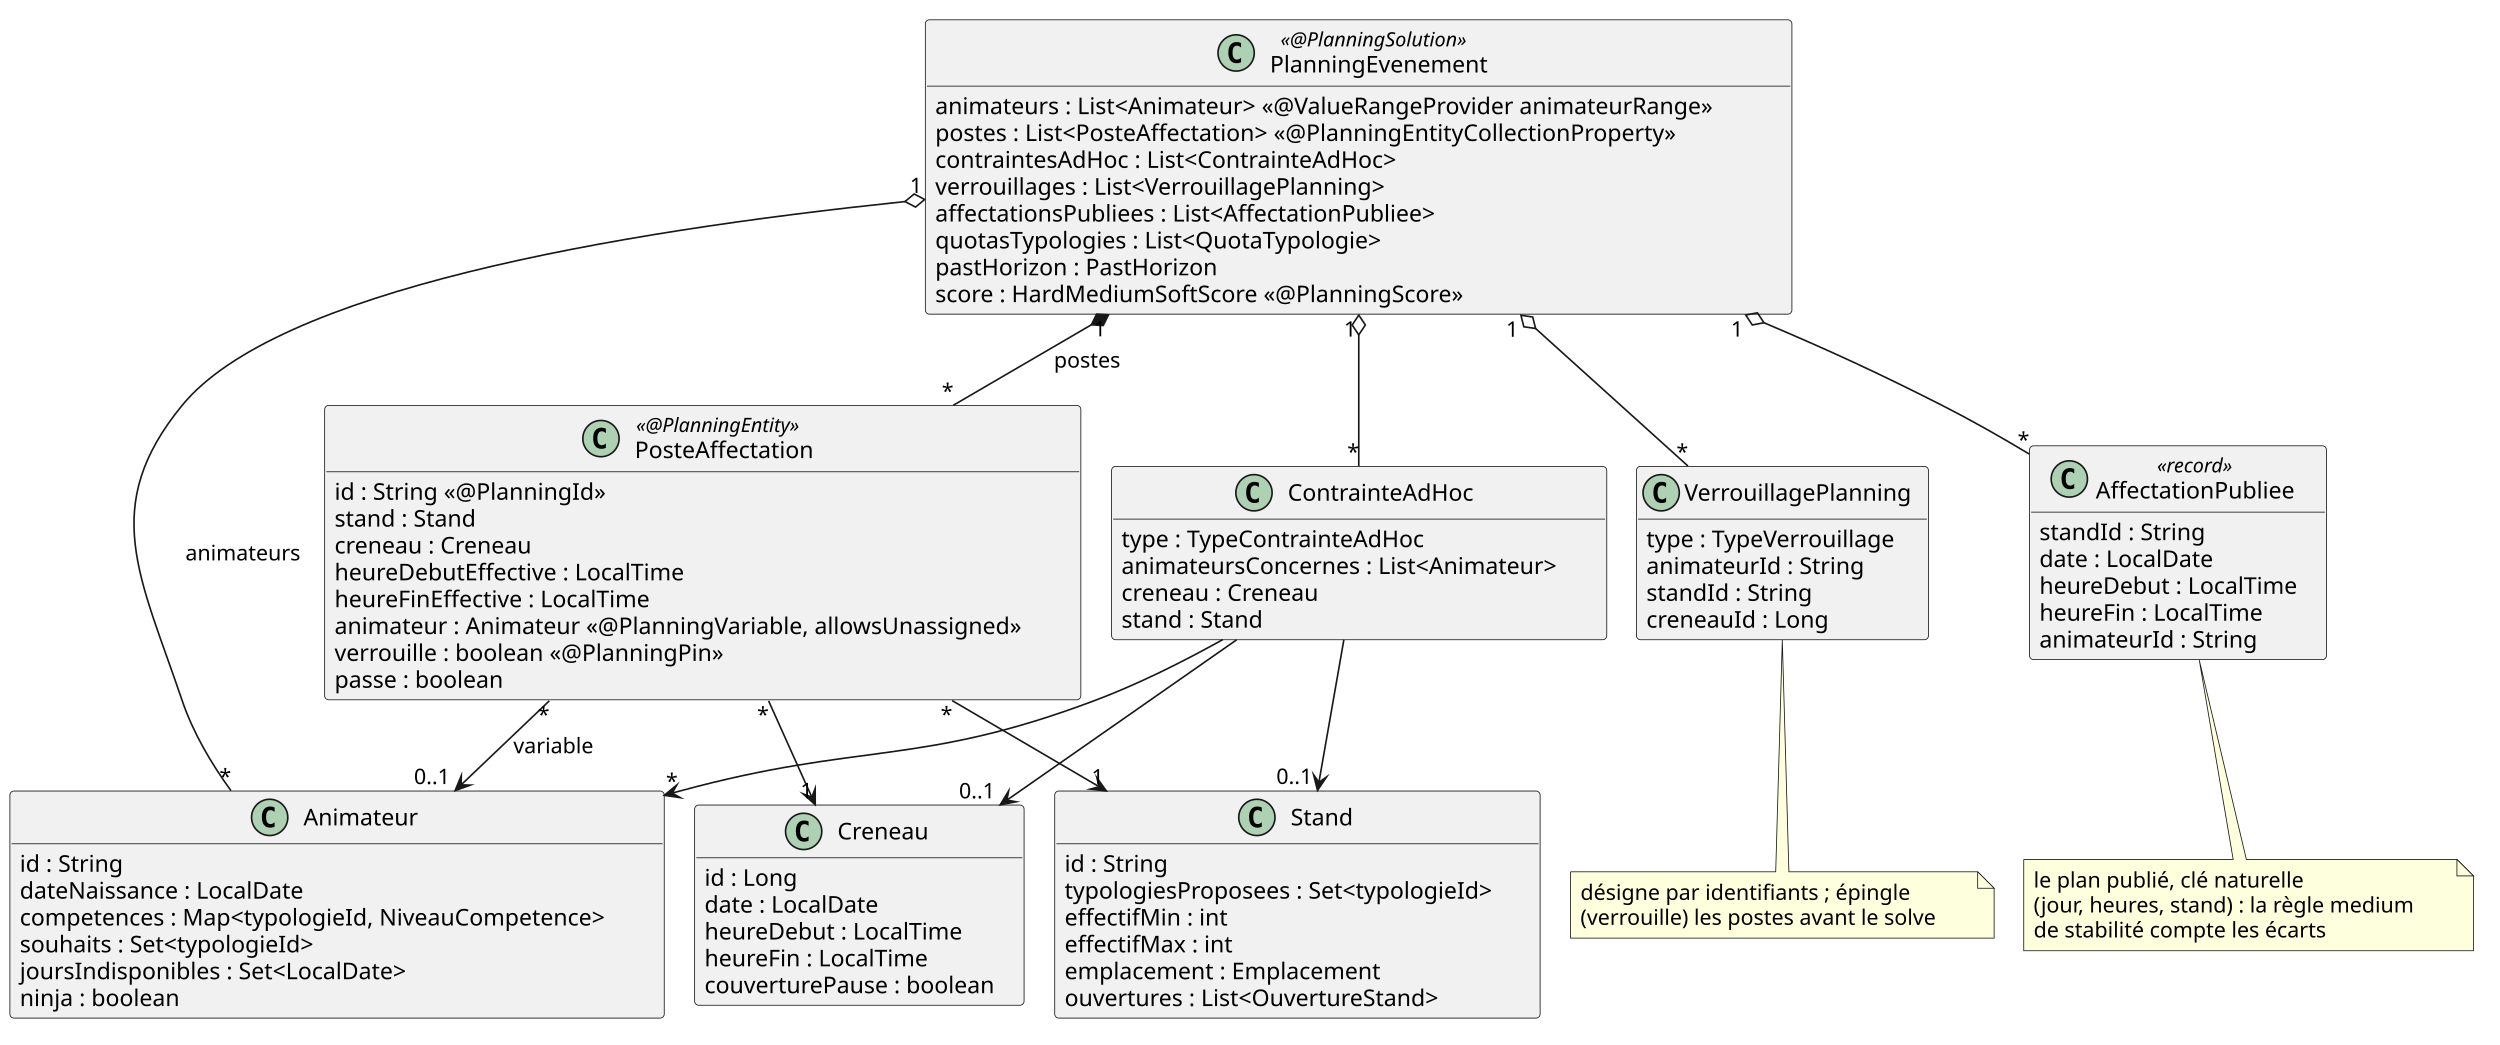
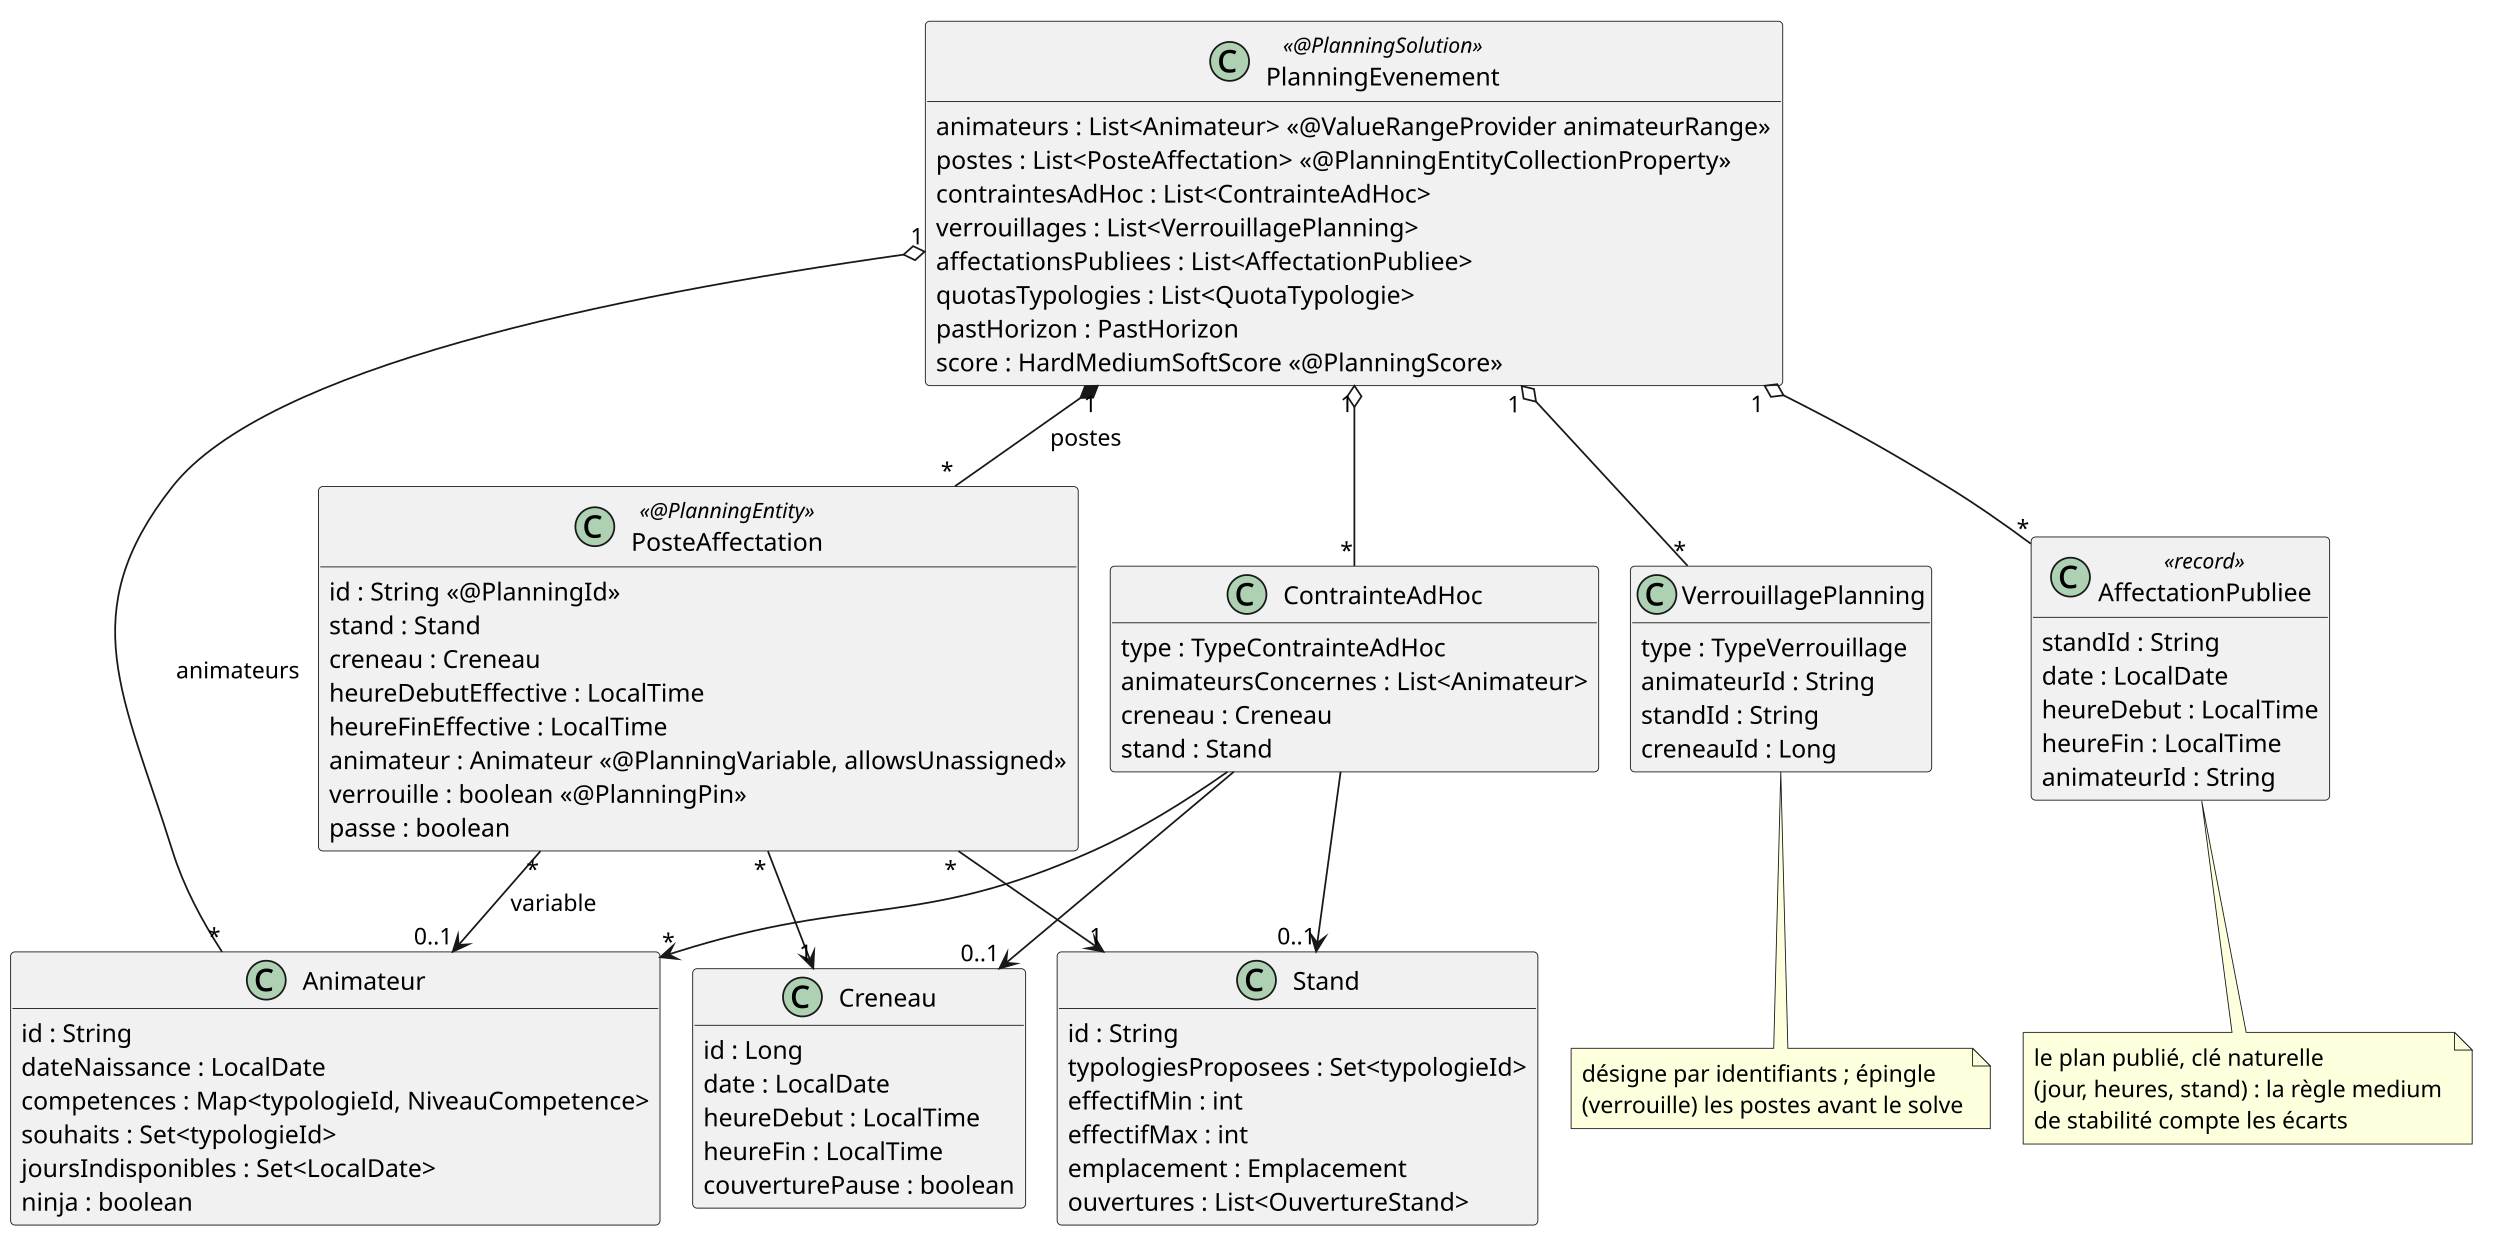
- <svg xmlns="http://www.w3.org/2000/svg" version="1.1" data-diagram-type="CLASS" style="width:1517px;height:634px;background:#FFFFFF;" width="1517px" height="634px" viewBox="0 0 1517 634" zoomAndPan="magnify" preserveAspectRatio="none" contentStyleType="text/css">
+ <svg xmlns="http://www.w3.org/2000/svg" version="1.1" data-diagram-type="CLASS" style="width:1413px;height:708px;background:#FFFFFF;" width="1413px" height="708px" viewBox="0 0 1413 708" zoomAndPan="magnify" preserveAspectRatio="none" contentStyleType="text/css">
  <defs />
  <g font-family="sans-serif" lengthAdjust="spacing">
    <g class="entity" data-qualified-name="PlanningEvenement" id="ent0001" data-source-line="12">
-       <rect x="561.5" y="12" width="525.83" height="178.641" fill="#F1F1F1" style="stroke:#181818;stroke-width:0.5;" rx="2.5" ry="2.5" />
-       <ellipse cx="750.09" cy="32.133" rx="11" ry="11" fill="#ADD1B2" style="stroke:#181818;stroke-width:1;" />
-       <path d="M753.059,37.773 Q752.48,38.07 751.84,38.211 Q751.199,38.367 750.496,38.367 Q747.996,38.367 746.668,36.727 Q745.355,35.07 745.355,31.945 Q745.355,28.82 746.668,27.164 Q747.996,25.508 750.496,25.508 Q751.199,25.508 751.84,25.664 Q752.496,25.82 753.059,26.117 L753.059,28.836 Q752.434,28.258 751.84,27.992 Q751.246,27.711 750.621,27.711 Q749.277,27.711 748.59,28.789 Q747.902,29.852 747.902,31.945 Q747.902,34.039 748.59,35.117 Q749.277,36.18 750.621,36.18 Q751.246,36.18 751.84,35.914 Q752.434,35.633 753.059,35.055 L753.059,37.773 Z " fill="#000" />
-       <text x="777.035" y="28.139" fill="#000" font-size="12" textLength="127.26" font-style="italic">«@PlanningSolution»</text>
-       <text x="770.59" y="43.964" fill="#000" font-size="14" textLength="140.15">PlanningEvenement</text>
-       <line x1="562.5" y1="52.266" x2="1086.33" y2="52.266" style="stroke:#181818;stroke-width:0.5;" />
-       <text x="567.5" y="69.261" fill="#000" font-size="14" textLength="513.83">animateurs : List&lt;Animateur&gt; «@ValueRangeProvider animateurRange»</text>
-       <text x="567.5" y="85.558" fill="#000" font-size="14" textLength="488.53">postes : List&lt;PosteAffectation&gt; «@PlanningEntityCollectionProperty»</text>
-       <text x="567.5" y="101.854" fill="#000" font-size="14" textLength="305.081">contraintesAdHoc : List&lt;ContrainteAdHoc&gt;</text>
-       <text x="567.5" y="118.151" fill="#000" font-size="14" textLength="297.637">verrouillages : List&lt;VerrouillagePlanning&gt;</text>
-       <text x="567.5" y="134.448" fill="#000" font-size="14" textLength="330.818">affectationsPubliees : List&lt;AffectationPubliee&gt;</text>
-       <text x="567.5" y="150.745" fill="#000" font-size="14" textLength="295.326">quotasTypologies : List&lt;QuotaTypologie&gt;</text>
-       <text x="567.5" y="167.042" fill="#000" font-size="14" textLength="180.722">pastHorizon : PastHorizon</text>
-       <text x="567.5" y="183.339" fill="#000" font-size="14" textLength="344.066">score : HardMediumSoftScore «@PlanningScore»</text>
+       <rect x="523" y="12" width="484.596" height="205.955" fill="#F1F1F1" style="stroke:#181818;stroke-width:0.5;" rx="2.5" ry="2.5" />
+       <ellipse cx="694.975" cy="34.706" rx="11" ry="11" fill="#ADD1B2" style="stroke:#181818;stroke-width:1;" />
+       <path d="M695.085,29.987 Q694.163,29.987 693.429,30.3 Q692.71,30.612 692.21,31.206 Q691.71,31.784 691.429,32.659 Q691.163,33.534 691.163,34.628 Q691.163,36.065 691.6,37.112 Q692.054,38.159 692.897,38.706 Q693.757,39.253 695.069,39.253 Q695.85,39.253 696.538,39.128 Q697.241,38.987 698.241,38.675 L698.241,40.55 Q697.382,40.878 696.616,41.003 Q695.866,41.128 694.85,41.128 Q692.929,41.128 691.616,40.331 Q690.319,39.519 689.663,38.05 Q689.007,36.565 689.007,34.597 Q689.007,33.175 689.397,32.003 Q689.804,30.815 690.585,29.94 Q691.366,29.065 692.507,28.597 Q693.647,28.112 695.116,28.112 Q696.069,28.112 696.96,28.315 Q697.866,28.503 698.804,28.972 L697.975,30.753 Q697.194,30.378 696.538,30.19 Q695.882,29.987 695.085,29.987 Z " fill="#000" />
+       <text x="725.112" y="29.828" fill="#000" font-size="12" textLength="112.873" font-style="italic">«@PlanningSolution»</text>
+       <text x="715.475" y="48.31" fill="#000" font-size="14" textLength="132.145">PlanningEvenement</text>
+       <line x1="524" y1="57.412" x2="1006.596" y2="57.412" style="stroke:#181818;stroke-width:0.5;" />
+       <text x="529" y="76.378" fill="#000" font-size="14" textLength="472.596">animateurs : List&lt;Animateur&gt; «@ValueRangeProvider animateurRange»</text>
+       <text x="529" y="95.446" fill="#000" font-size="14" textLength="449.72">postes : List&lt;PosteAffectation&gt; «@PlanningEntityCollectionProperty»</text>
+       <text x="529" y="114.514" fill="#000" font-size="14" textLength="280.321">contraintesAdHoc : List&lt;ContrainteAdHoc&gt;</text>
+       <text x="529" y="133.582" fill="#000" font-size="14" textLength="273.643">verrouillages : List&lt;VerrouillagePlanning&gt;</text>
+       <text x="529" y="152.65" fill="#000" font-size="14" textLength="303.351">affectationsPubliees : List&lt;AffectationPubliee&gt;</text>
+       <text x="529" y="171.718" fill="#000" font-size="14" textLength="271.179">quotasTypologies : List&lt;QuotaTypologie&gt;</text>
+       <text x="529" y="190.785" fill="#000" font-size="14" textLength="171.219">pastHorizon : PastHorizon</text>
+       <text x="529" y="209.853" fill="#000" font-size="14" textLength="321.509">score : HardMediumSoftScore «@PlanningScore»</text>
    </g>
    <g class="entity" data-qualified-name="PosteAffectation" id="ent0002" data-source-line="23">
-       <rect x="197" y="246" width="458.858" height="178.641" fill="#F1F1F1" style="stroke:#181818;stroke-width:0.5;" rx="2.5" ry="2.5" />
-       <ellipse cx="364.662" cy="266.133" rx="11" ry="11" fill="#ADD1B2" style="stroke:#181818;stroke-width:1;" />
-       <path d="M367.63,271.773 Q367.052,272.07 366.412,272.211 Q365.771,272.367 365.068,272.367 Q362.568,272.367 361.24,270.727 Q359.927,269.07 359.927,265.945 Q359.927,262.82 361.24,261.164 Q362.568,259.508 365.068,259.508 Q365.771,259.508 366.412,259.664 Q367.068,259.82 367.63,260.117 L367.63,262.836 Q367.005,262.258 366.412,261.992 Q365.818,261.711 365.193,261.711 Q363.849,261.711 363.162,262.789 Q362.474,263.852 362.474,265.945 Q362.474,268.039 363.162,269.117 Q363.849,270.18 365.193,270.18 Q365.818,270.18 366.412,269.914 Q367.005,269.633 367.63,269.055 L367.63,271.773 Z " fill="#000" />
-       <text x="385.975" y="262.139" fill="#000" font-size="12" textLength="113.408" font-style="italic">«@PlanningEntity»</text>
-       <text x="385.162" y="277.964" fill="#000" font-size="14" textLength="115.035">PosteAffectation</text>
-       <line x1="198" y1="286.266" x2="654.858" y2="286.266" style="stroke:#181818;stroke-width:0.5;" />
-       <text x="203" y="303.261" fill="#000" font-size="14" textLength="177.078">id : String «@PlanningId»</text>
-       <text x="203" y="319.558" fill="#000" font-size="14" textLength="93.454">stand : Stand</text>
-       <text x="203" y="335.854" fill="#000" font-size="14" textLength="129.705">creneau : Creneau</text>
-       <text x="203" y="352.151" fill="#000" font-size="14" textLength="229.503">heureDebutEffective : LocalTime</text>
-       <text x="203" y="368.448" fill="#000" font-size="14" textLength="207.676">heureFinEffective : LocalTime</text>
-       <text x="203" y="384.745" fill="#000" font-size="14" textLength="446.858">animateur : Animateur «@PlanningVariable, allowsUnassigned»</text>
-       <text x="203" y="401.042" fill="#000" font-size="14" textLength="252.813">verrouille : boolean «@PlanningPin»</text>
-       <text x="203" y="417.339" fill="#000" font-size="14" textLength="110.257">passe : boolean</text>
+       <rect x="180" y="275" width="429.409" height="205.955" fill="#F1F1F1" style="stroke:#181818;stroke-width:0.5;" rx="2.5" ry="2.5" />
+       <ellipse cx="336.211" cy="297.706" rx="11" ry="11" fill="#ADD1B2" style="stroke:#181818;stroke-width:1;" />
+       <path d="M336.321,292.987 Q335.399,292.987 334.665,293.3 Q333.946,293.612 333.446,294.206 Q332.946,294.784 332.665,295.659 Q332.399,296.534 332.399,297.628 Q332.399,299.065 332.836,300.112 Q333.29,301.159 334.133,301.706 Q334.993,302.253 336.305,302.253 Q337.086,302.253 337.774,302.128 Q338.477,301.987 339.477,301.675 L339.477,303.55 Q338.618,303.878 337.852,304.003 Q337.102,304.128 336.086,304.128 Q334.165,304.128 332.852,303.331 Q331.555,302.519 330.899,301.05 Q330.243,299.565 330.243,297.597 Q330.243,296.175 330.633,295.003 Q331.04,293.815 331.821,292.94 Q332.602,292.065 333.743,291.597 Q334.883,291.112 336.352,291.112 Q337.305,291.112 338.196,291.315 Q339.102,291.503 340.04,291.972 L339.211,293.753 Q338.43,293.378 337.774,293.19 Q337.118,292.987 336.321,292.987 Z " fill="#000" />
+       <text x="361.448" y="292.828" fill="#000" font-size="12" textLength="99.013" font-style="italic">«@PlanningEntity»</text>
+       <text x="356.711" y="311.31" fill="#000" font-size="14" textLength="108.486">PosteAffectation</text>
+       <line x1="181" y1="320.412" x2="608.409" y2="320.412" style="stroke:#181818;stroke-width:0.5;" />
+       <text x="186" y="339.378" fill="#000" font-size="14" textLength="164.597">id : String «@PlanningId»</text>
+       <text x="186" y="358.446" fill="#000" font-size="14" textLength="85.764">stand : Stand</text>
+       <text x="186" y="377.514" fill="#000" font-size="14" textLength="120.064">creneau : Creneau</text>
+       <text x="186" y="396.582" fill="#000" font-size="14" textLength="212.421">heureDebutEffective : LocalTime</text>
+       <text x="186" y="415.65" fill="#000" font-size="14" textLength="191.519">heureFinEffective : LocalTime</text>
+       <text x="186" y="434.718" fill="#000" font-size="14" textLength="417.409">animateur : Animateur «@PlanningVariable, allowsUnassigned»</text>
+       <text x="186" y="453.785" fill="#000" font-size="14" textLength="236.347">verrouille : boolean «@PlanningPin»</text>
+       <text x="186" y="472.853" fill="#000" font-size="14" textLength="102.368">passe : boolean</text>
    </g>
    <g class="entity" data-qualified-name="Animateur" id="ent0003" data-source-line="34">
-       <rect x="6" y="480" width="397.068" height="137.781" fill="#F1F1F1" style="stroke:#181818;stroke-width:0.5;" rx="2.5" ry="2.5" />
-       <ellipse cx="163.64" cy="496" rx="11" ry="11" fill="#ADD1B2" style="stroke:#181818;stroke-width:1;" />
-       <path d="M166.609,501.641 Q166.031,501.938 165.39,502.078 Q164.75,502.234 164.046,502.234 Q161.546,502.234 160.218,500.594 Q158.906,498.938 158.906,495.813 Q158.906,492.688 160.218,491.031 Q161.546,489.375 164.046,489.375 Q164.75,489.375 165.39,489.531 Q166.046,489.688 166.609,489.984 L166.609,492.703 Q165.984,492.125 165.39,491.859 Q164.796,491.578 164.171,491.578 Q162.828,491.578 162.14,492.656 Q161.453,493.719 161.453,495.813 Q161.453,497.906 162.14,498.984 Q162.828,500.047 164.171,500.047 Q164.796,500.047 165.39,499.781 Q165.984,499.5 166.609,498.922 L166.609,501.641 Z " fill="#000" />
-       <text x="184.14" y="500.847" fill="#000" font-size="14" textLength="73.288">Animateur</text>
-       <line x1="7" y1="512" x2="402.068" y2="512" style="stroke:#181818;stroke-width:0.5;" />
-       <text x="12" y="528.995" fill="#000" font-size="14" textLength="68.175">id : String</text>
-       <text x="12" y="545.292" fill="#000" font-size="14" textLength="186.471">dateNaissance : LocalDate</text>
-       <text x="12" y="561.589" fill="#000" font-size="14" textLength="385.068">competences : Map&lt;typologieId, NiveauCompetence&gt;</text>
-       <text x="12" y="577.886" fill="#000" font-size="14" textLength="197.012">souhaits : Set&lt;typologieId&gt;</text>
-       <text x="12" y="594.183" fill="#000" font-size="14" textLength="256.409">joursIndisponibles : Set&lt;LocalDate&gt;</text>
-       <text x="12" y="610.479" fill="#000" font-size="14" textLength="103.694">ninja : boolean</text>
+       <rect x="6" y="538" width="367.039" height="154.408" fill="#F1F1F1" style="stroke:#181818;stroke-width:0.5;" rx="2.5" ry="2.5" />
+       <ellipse cx="150.5" cy="554" rx="11" ry="11" fill="#ADD1B2" style="stroke:#181818;stroke-width:1;" />
+       <path d="M150.61,549.281 Q149.688,549.281 148.954,549.594 Q148.235,549.906 147.735,550.5 Q147.235,551.078 146.954,551.953 Q146.688,552.828 146.688,553.922 Q146.688,555.359 147.125,556.406 Q147.579,557.453 148.422,558 Q149.282,558.547 150.594,558.547 Q151.375,558.547 152.063,558.422 Q152.766,558.281 153.766,557.969 L153.766,559.844 Q152.907,560.172 152.141,560.297 Q151.391,560.422 150.375,560.422 Q148.454,560.422 147.141,559.625 Q145.844,558.813 145.188,557.344 Q144.532,555.859 144.532,553.891 Q144.532,552.469 144.922,551.297 Q145.329,550.109 146.11,549.234 Q146.891,548.359 148.032,547.891 Q149.172,547.406 150.641,547.406 Q151.594,547.406 152.485,547.609 Q153.391,547.797 154.329,548.266 L153.5,550.047 Q152.719,549.672 152.063,549.484 Q151.407,549.281 150.61,549.281 Z " fill="#000" />
+       <text x="171" y="559.432" fill="#000" font-size="14" textLength="69.538">Animateur</text>
+       <line x1="7" y1="570" x2="372.039" y2="570" style="stroke:#181818;stroke-width:0.5;" />
+       <text x="12" y="588.966" fill="#000" font-size="14" textLength="62.65">id : String</text>
+       <text x="12" y="608.034" fill="#000" font-size="14" textLength="172.101">dateNaissance : LocalDate</text>
+       <text x="12" y="627.102" fill="#000" font-size="14" textLength="355.039">competences : Map&lt;typologieId, NiveauCompetence&gt;</text>
+       <text x="12" y="646.17" fill="#000" font-size="14" textLength="178.219">souhaits : Set&lt;typologieId&gt;</text>
+       <text x="12" y="665.238" fill="#000" font-size="14" textLength="234.415">joursIndisponibles : Set&lt;LocalDate&gt;</text>
+       <text x="12" y="684.306" fill="#000" font-size="14" textLength="96.978">ninja : boolean</text>
    </g>
    <g class="entity" data-qualified-name="Stand" id="ent0004" data-source-line="43">
-       <rect x="640" y="480" width="294.55" height="137.781" fill="#F1F1F1" style="stroke:#181818;stroke-width:0.5;" rx="2.5" ry="2.5" />
-       <ellipse cx="762.667" cy="496" rx="11" ry="11" fill="#ADD1B2" style="stroke:#181818;stroke-width:1;" />
-       <path d="M765.636,501.641 Q765.058,501.938 764.417,502.078 Q763.777,502.234 763.074,502.234 Q760.574,502.234 759.246,500.594 Q757.933,498.938 757.933,495.813 Q757.933,492.688 759.246,491.031 Q760.574,489.375 763.074,489.375 Q763.777,489.375 764.417,489.531 Q765.074,489.688 765.636,489.984 L765.636,492.703 Q765.011,492.125 764.417,491.859 Q763.824,491.578 763.199,491.578 Q761.855,491.578 761.167,492.656 Q760.48,493.719 760.48,495.813 Q760.48,497.906 761.167,498.984 Q761.855,500.047 763.199,500.047 Q763.824,500.047 764.417,499.781 Q765.011,499.5 765.636,498.922 L765.636,501.641 Z " fill="#000" />
-       <text x="783.167" y="500.847" fill="#000" font-size="14" textLength="40.715">Stand</text>
-       <line x1="641" y1="512" x2="933.55" y2="512" style="stroke:#181818;stroke-width:0.5;" />
-       <text x="646" y="528.995" fill="#000" font-size="14" textLength="68.175">id : String</text>
-       <text x="646" y="545.292" fill="#000" font-size="14" textLength="282.55">typologiesProposees : Set&lt;typologieId&gt;</text>
-       <text x="646" y="561.589" fill="#000" font-size="14" textLength="105.8">effectifMin : int</text>
-       <text x="646" y="577.886" fill="#000" font-size="14" textLength="109.901">effectifMax : int</text>
-       <text x="646" y="594.183" fill="#000" font-size="14" textLength="206.91">emplacement : Emplacement</text>
-       <text x="646" y="610.479" fill="#000" font-size="14" textLength="249.662">ouvertures : List&lt;OuvertureStand&gt;</text>
+       <rect x="597.5" y="538" width="271.699" height="154.408" fill="#F1F1F1" style="stroke:#181818;stroke-width:0.5;" rx="2.5" ry="2.5" />
+       <ellipse cx="710.172" cy="554" rx="11" ry="11" fill="#ADD1B2" style="stroke:#181818;stroke-width:1;" />
+       <path d="M710.281,549.281 Q709.359,549.281 708.625,549.594 Q707.906,549.906 707.406,550.5 Q706.906,551.078 706.625,551.953 Q706.359,552.828 706.359,553.922 Q706.359,555.359 706.797,556.406 Q707.25,557.453 708.093,558 Q708.953,558.547 710.265,558.547 Q711.047,558.547 711.734,558.422 Q712.437,558.281 713.437,557.969 L713.437,559.844 Q712.578,560.172 711.812,560.297 Q711.062,560.422 710.047,560.422 Q708.125,560.422 706.812,559.625 Q705.515,558.813 704.859,557.344 Q704.203,555.859 704.203,553.891 Q704.203,552.469 704.593,551.297 Q705,550.109 705.781,549.234 Q706.562,548.359 707.703,547.891 Q708.843,547.406 710.312,547.406 Q711.265,547.406 712.156,547.609 Q713.062,547.797 714,548.266 L713.172,550.047 Q712.39,549.672 711.734,549.484 Q711.078,549.281 710.281,549.281 Z " fill="#000" />
+       <text x="730.672" y="559.432" fill="#000" font-size="14" textLength="37.856">Stand</text>
+       <line x1="598.5" y1="570" x2="868.199" y2="570" style="stroke:#181818;stroke-width:0.5;" />
+       <text x="603.5" y="588.966" fill="#000" font-size="14" textLength="62.65">id : String</text>
+       <text x="603.5" y="608.034" fill="#000" font-size="14" textLength="259.699">typologiesProposees : Set&lt;typologieId&gt;</text>
+       <text x="603.5" y="627.102" fill="#000" font-size="14" textLength="98.938">effectifMin : int</text>
+       <text x="603.5" y="646.17" fill="#000" font-size="14" textLength="101.934">effectifMax : int</text>
+       <text x="603.5" y="665.238" fill="#000" font-size="14" textLength="191.659">emplacement : Emplacement</text>
+       <text x="603.5" y="684.306" fill="#000" font-size="14" textLength="227.373">ouvertures : List&lt;OuvertureStand&gt;</text>
    </g>
    <g class="entity" data-qualified-name="Creneau" id="ent0005" data-source-line="52">
-       <rect x="421.5" y="488.5" width="199.913" height="121.484" fill="#F1F1F1" style="stroke:#181818;stroke-width:0.5;" rx="2.5" ry="2.5" />
-       <ellipse cx="487.665" cy="504.5" rx="11" ry="11" fill="#ADD1B2" style="stroke:#181818;stroke-width:1;" />
-       <path d="M490.634,510.141 Q490.056,510.438 489.415,510.578 Q488.774,510.734 488.071,510.734 Q485.571,510.734 484.243,509.094 Q482.931,507.438 482.931,504.313 Q482.931,501.188 484.243,499.531 Q485.571,497.875 488.071,497.875 Q488.774,497.875 489.415,498.031 Q490.071,498.188 490.634,498.484 L490.634,501.203 Q490.009,500.625 489.415,500.359 Q488.821,500.078 488.196,500.078 Q486.853,500.078 486.165,501.156 Q485.478,502.219 485.478,504.313 Q485.478,506.406 486.165,507.484 Q486.853,508.547 488.196,508.547 Q488.821,508.547 489.415,508.281 Q490.009,508 490.634,507.422 L490.634,510.141 Z " fill="#000" />
-       <text x="508.165" y="509.347" fill="#000" font-size="14" textLength="59.083">Creneau</text>
-       <line x1="422.5" y1="520.5" x2="620.413" y2="520.5" style="stroke:#181818;stroke-width:0.5;" />
-       <text x="427.5" y="537.495" fill="#000" font-size="14" textLength="60.519">id : Long</text>
-       <text x="427.5" y="553.792" fill="#000" font-size="14" textLength="115.179">date : LocalDate</text>
-       <text x="427.5" y="570.089" fill="#000" font-size="14" textLength="168.212">heureDebut : LocalTime</text>
-       <text x="427.5" y="586.386" fill="#000" font-size="14" textLength="146.385">heureFin : LocalTime</text>
-       <text x="427.5" y="602.683" fill="#000" font-size="14" textLength="187.913">couverturePause : boolean</text>
+       <rect x="391.5" y="547.5" width="188.189" height="135.34" fill="#F1F1F1" style="stroke:#181818;stroke-width:0.5;" rx="2.5" ry="2.5" />
+       <ellipse cx="453.555" cy="563.5" rx="11" ry="11" fill="#ADD1B2" style="stroke:#181818;stroke-width:1;" />
+       <path d="M453.664,558.781 Q452.742,558.781 452.008,559.094 Q451.289,559.406 450.789,560 Q450.289,560.578 450.008,561.453 Q449.742,562.328 449.742,563.422 Q449.742,564.859 450.18,565.906 Q450.633,566.953 451.477,567.5 Q452.336,568.047 453.649,568.047 Q454.43,568.047 455.117,567.922 Q455.82,567.781 456.82,567.469 L456.82,569.344 Q455.961,569.672 455.195,569.797 Q454.445,569.922 453.43,569.922 Q451.508,569.922 450.195,569.125 Q448.899,568.313 448.242,566.844 Q447.586,565.359 447.586,563.391 Q447.586,561.969 447.977,560.797 Q448.383,559.609 449.164,558.734 Q449.945,557.859 451.086,557.391 Q452.227,556.906 453.695,556.906 Q454.649,556.906 455.539,557.109 Q456.445,557.297 457.383,557.766 L456.555,559.547 Q455.774,559.172 455.117,558.984 Q454.461,558.781 453.664,558.781 Z " fill="#000" />
+       <text x="474.055" y="568.932" fill="#000" font-size="14" textLength="55.58">Creneau</text>
+       <line x1="392.5" y1="579.5" x2="578.689" y2="579.5" style="stroke:#181818;stroke-width:0.5;" />
+       <text x="397.5" y="598.466" fill="#000" font-size="14" textLength="56.322">id : Long</text>
+       <text x="397.5" y="617.534" fill="#000" font-size="14" textLength="105.462">date : LocalDate</text>
+       <text x="397.5" y="636.602" fill="#000" font-size="14" textLength="156.715">heureDebut : LocalTime</text>
+       <text x="397.5" y="655.67" fill="#000" font-size="14" textLength="135.813">heureFin : LocalTime</text>
+       <text x="397.5" y="674.738" fill="#000" font-size="14" textLength="176.189">couverturePause : boolean</text>
    </g>
    <g class="entity" data-qualified-name="ContrainteAdHoc" id="ent0006" data-source-line="60">
-       <rect x="674.5" y="283" width="300.483" height="105.188" fill="#F1F1F1" style="stroke:#181818;stroke-width:0.5;" rx="2.5" ry="2.5" />
-       <ellipse cx="760.913" cy="299" rx="11" ry="11" fill="#ADD1B2" style="stroke:#181818;stroke-width:1;" />
-       <path d="M763.882,304.641 Q763.304,304.938 762.663,305.078 Q762.022,305.234 761.319,305.234 Q758.819,305.234 757.491,303.594 Q756.179,301.938 756.179,298.813 Q756.179,295.688 757.491,294.031 Q758.819,292.375 761.319,292.375 Q762.022,292.375 762.663,292.531 Q763.319,292.688 763.882,292.984 L763.882,295.703 Q763.257,295.125 762.663,294.859 Q762.069,294.578 761.444,294.578 Q760.101,294.578 759.413,295.656 Q758.726,296.719 758.726,298.813 Q758.726,300.906 759.413,301.984 Q760.101,303.047 761.444,303.047 Q762.069,303.047 762.663,302.781 Q763.257,302.5 763.882,301.922 L763.882,304.641 Z " fill="#000" />
-       <text x="781.413" y="303.847" fill="#000" font-size="14" textLength="119.157">ContrainteAdHoc</text>
-       <line x1="675.5" y1="315" x2="973.983" y2="315" style="stroke:#181818;stroke-width:0.5;" />
-       <text x="680.5" y="331.995" fill="#000" font-size="14" textLength="198.386">type : TypeContrainteAdHoc</text>
-       <text x="680.5" y="348.292" fill="#000" font-size="14" textLength="288.483">animateursConcernes : List&lt;Animateur&gt;</text>
-       <text x="680.5" y="364.589" fill="#000" font-size="14" textLength="129.705">creneau : Creneau</text>
-       <text x="680.5" y="380.886" fill="#000" font-size="14" textLength="93.454">stand : Stand</text>
+       <rect x="627.5" y="320" width="276.067" height="116.272" fill="#F1F1F1" style="stroke:#181818;stroke-width:0.5;" rx="2.5" ry="2.5" />
+       <ellipse cx="704.787" cy="336" rx="11" ry="11" fill="#ADD1B2" style="stroke:#181818;stroke-width:1;" />
+       <path d="M704.896,331.281 Q703.974,331.281 703.24,331.594 Q702.521,331.906 702.021,332.5 Q701.521,333.078 701.24,333.953 Q700.974,334.828 700.974,335.922 Q700.974,337.359 701.412,338.406 Q701.865,339.453 702.709,340 Q703.568,340.547 704.88,340.547 Q705.662,340.547 706.349,340.422 Q707.052,340.281 708.052,339.969 L708.052,341.844 Q707.193,342.172 706.427,342.297 Q705.677,342.422 704.662,342.422 Q702.74,342.422 701.427,341.625 Q700.13,340.813 699.474,339.344 Q698.818,337.859 698.818,335.891 Q698.818,334.469 699.209,333.297 Q699.615,332.109 700.396,331.234 Q701.177,330.359 702.318,329.891 Q703.459,329.406 704.927,329.406 Q705.88,329.406 706.771,329.609 Q707.677,329.797 708.615,330.266 L707.787,332.047 Q707.005,331.672 706.349,331.484 Q705.693,331.281 704.896,331.281 Z " fill="#000" />
+       <text x="725.287" y="341.432" fill="#000" font-size="14" textLength="112.994">ContrainteAdHoc</text>
+       <line x1="628.5" y1="352" x2="902.567" y2="352" style="stroke:#181818;stroke-width:0.5;" />
+       <text x="633.5" y="370.966" fill="#000" font-size="14" textLength="184.155">type : TypeContrainteAdHoc</text>
+       <text x="633.5" y="390.034" fill="#000" font-size="14" textLength="264.067">animateursConcernes : List&lt;Animateur&gt;</text>
+       <text x="633.5" y="409.102" fill="#000" font-size="14" textLength="120.064">creneau : Creneau</text>
+       <text x="633.5" y="428.17" fill="#000" font-size="14" textLength="85.764">stand : Stand</text>
    </g>
    <g class="entity" data-qualified-name="VerrouillagePlanning" id="ent0007" data-source-line="67">
-       <rect x="993" y="283" width="177.195" height="105.188" fill="#F1F1F1" style="stroke:#181818;stroke-width:0.5;" rx="2.5" ry="2.5" />
-       <ellipse cx="1008" cy="299" rx="11" ry="11" fill="#ADD1B2" style="stroke:#181818;stroke-width:1;" />
-       <path d="M1010.969,304.641 Q1010.391,304.938 1009.75,305.078 Q1009.109,305.234 1008.406,305.234 Q1005.906,305.234 1004.578,303.594 Q1003.266,301.938 1003.266,298.813 Q1003.266,295.688 1004.578,294.031 Q1005.906,292.375 1008.406,292.375 Q1009.109,292.375 1009.75,292.531 Q1010.406,292.688 1010.969,292.984 L1010.969,295.703 Q1010.344,295.125 1009.75,294.859 Q1009.156,294.578 1008.531,294.578 Q1007.188,294.578 1006.5,295.656 Q1005.813,296.719 1005.813,298.813 Q1005.813,300.906 1006.5,301.984 Q1007.188,303.047 1008.531,303.047 Q1009.156,303.047 1009.75,302.781 Q1010.344,302.5 1010.969,301.922 L1010.969,304.641 Z " fill="#000" />
-       <text x="1022" y="303.847" fill="#000" font-size="14" textLength="145.195">VerrouillagePlanning</text>
-       <line x1="994" y1="315" x2="1169.195" y2="315" style="stroke:#181818;stroke-width:0.5;" />
-       <text x="999" y="331.995" fill="#000" font-size="14" textLength="164.117">type : TypeVerrouillage</text>
-       <text x="999" y="348.292" fill="#000" font-size="14" textLength="140.704">animateurId : String</text>
-       <text x="999" y="364.589" fill="#000" font-size="14" textLength="107.536">standId : String</text>
-       <text x="999" y="380.886" fill="#000" font-size="14" textLength="117.763">creneauId : Long</text>
+       <rect x="921.5" y="320" width="170.291" height="116.272" fill="#F1F1F1" style="stroke:#181818;stroke-width:0.5;" rx="2.5" ry="2.5" />
+       <ellipse cx="936.5" cy="336" rx="11" ry="11" fill="#ADD1B2" style="stroke:#181818;stroke-width:1;" />
+       <path d="M936.609,331.281 Q935.688,331.281 934.953,331.594 Q934.234,331.906 933.734,332.5 Q933.234,333.078 932.953,333.953 Q932.688,334.828 932.688,335.922 Q932.688,337.359 933.125,338.406 Q933.578,339.453 934.422,340 Q935.281,340.547 936.594,340.547 Q937.375,340.547 938.063,340.422 Q938.766,340.281 939.766,339.969 L939.766,341.844 Q938.906,342.172 938.141,342.297 Q937.391,342.422 936.375,342.422 Q934.453,342.422 933.141,341.625 Q931.844,340.813 931.188,339.344 Q930.531,337.859 930.531,335.891 Q930.531,334.469 930.922,333.297 Q931.328,332.109 932.109,331.234 Q932.891,330.359 934.031,329.891 Q935.172,329.406 936.641,329.406 Q937.594,329.406 938.484,329.609 Q939.391,329.797 940.328,330.266 L939.5,332.047 Q938.719,331.672 938.063,331.484 Q937.406,331.281 936.609,331.281 Z " fill="#000" />
+       <text x="950.5" y="341.432" fill="#000" font-size="14" textLength="138.291">VerrouillagePlanning</text>
+       <line x1="922.5" y1="352" x2="1090.791" y2="352" style="stroke:#181818;stroke-width:0.5;" />
+       <text x="927.5" y="370.966" fill="#000" font-size="14" textLength="151.339">type : TypeVerrouillage</text>
+       <text x="927.5" y="390.034" fill="#000" font-size="14" textLength="132.23">animateurId : String</text>
+       <text x="927.5" y="409.102" fill="#000" font-size="14" textLength="100.66">standId : String</text>
+       <text x="927.5" y="428.17" fill="#000" font-size="14" textLength="110.908">creneauId : Long</text>
    </g>
    <g class="entity" data-qualified-name="AffectationPubliee" id="ent0008" data-source-line="74">
-       <rect x="1231.5" y="270.5" width="180.212" height="129.75" fill="#F1F1F1" style="stroke:#181818;stroke-width:0.5;" rx="2.5" ry="2.5" />
-       <ellipse cx="1255.668" cy="290.633" rx="11" ry="11" fill="#ADD1B2" style="stroke:#181818;stroke-width:1;" />
-       <path d="M1258.637,296.273 Q1258.058,296.57 1257.418,296.711 Q1256.777,296.867 1256.074,296.867 Q1253.574,296.867 1252.246,295.227 Q1250.933,293.57 1250.933,290.445 Q1250.933,287.32 1252.246,285.664 Q1253.574,284.008 1256.074,284.008 Q1256.777,284.008 1257.418,284.164 Q1258.074,284.32 1258.637,284.617 L1258.637,287.336 Q1258.012,286.758 1257.418,286.492 Q1256.824,286.211 1256.199,286.211 Q1254.855,286.211 1254.168,287.289 Q1253.48,288.352 1253.48,290.445 Q1253.48,292.539 1254.168,293.617 Q1254.855,294.68 1256.199,294.68 Q1256.824,294.68 1257.418,294.414 Q1258.012,294.133 1258.637,293.555 L1258.637,296.273 Z " fill="#000" />
-       <text x="1308.879" y="286.639" fill="#000" font-size="12" textLength="53.49" font-style="italic">«record»</text>
-       <text x="1271.705" y="302.464" fill="#000" font-size="14" textLength="127.839">AffectationPubliee</text>
-       <line x1="1232.5" y1="310.766" x2="1410.712" y2="310.766" style="stroke:#181818;stroke-width:0.5;" />
-       <text x="1237.5" y="327.761" fill="#000" font-size="14" textLength="107.536">standId : String</text>
-       <text x="1237.5" y="344.058" fill="#000" font-size="14" textLength="115.179">date : LocalDate</text>
-       <text x="1237.5" y="360.354" fill="#000" font-size="14" textLength="168.212">heureDebut : LocalTime</text>
-       <text x="1237.5" y="376.651" fill="#000" font-size="14" textLength="146.385">heureFin : LocalTime</text>
-       <text x="1237.5" y="392.948" fill="#000" font-size="14" textLength="140.704">animateurId : String</text>
+       <rect x="1148" y="303.5" width="168.715" height="148.752" fill="#F1F1F1" style="stroke:#181818;stroke-width:0.5;" rx="2.5" ry="2.5" />
+       <ellipse cx="1170.235" cy="326.206" rx="11" ry="11" fill="#ADD1B2" style="stroke:#181818;stroke-width:1;" />
+       <path d="M1170.344,321.487 Q1169.423,321.487 1168.688,321.8 Q1167.969,322.112 1167.469,322.706 Q1166.969,323.284 1166.688,324.159 Q1166.423,325.034 1166.423,326.128 Q1166.423,327.565 1166.86,328.612 Q1167.313,329.659 1168.157,330.206 Q1169.016,330.753 1170.329,330.753 Q1171.11,330.753 1171.798,330.628 Q1172.501,330.487 1173.501,330.175 L1173.501,332.05 Q1172.641,332.378 1171.876,332.503 Q1171.126,332.628 1170.11,332.628 Q1168.188,332.628 1166.876,331.831 Q1165.579,331.019 1164.923,329.55 Q1164.266,328.065 1164.266,326.097 Q1164.266,324.675 1164.657,323.503 Q1165.063,322.315 1165.844,321.44 Q1166.626,320.565 1167.766,320.097 Q1168.907,319.612 1170.376,319.612 Q1171.329,319.612 1172.219,319.815 Q1173.126,320.003 1174.063,320.472 L1173.235,322.253 Q1172.454,321.878 1171.798,321.69 Q1171.141,321.487 1170.344,321.487 Z " fill="#000" />
+       <text x="1223.097" y="321.328" fill="#000" font-size="12" textLength="46.128" font-style="italic">«record»</text>
+       <text x="1185.843" y="339.81" fill="#000" font-size="14" textLength="120.638">AffectationPubliee</text>
+       <line x1="1149" y1="348.912" x2="1315.715" y2="348.912" style="stroke:#181818;stroke-width:0.5;" />
+       <text x="1154" y="367.878" fill="#000" font-size="14" textLength="100.66">standId : String</text>
+       <text x="1154" y="386.946" fill="#000" font-size="14" textLength="105.462">date : LocalDate</text>
+       <text x="1154" y="406.014" fill="#000" font-size="14" textLength="156.715">heureDebut : LocalTime</text>
+       <text x="1154" y="425.082" fill="#000" font-size="14" textLength="135.813">heureFin : LocalTime</text>
+       <text x="1154" y="444.15" fill="#000" font-size="14" textLength="132.23">animateurId : String</text>
    </g>
    <g class="entity" data-qualified-name="GMN20" id="ent0021" data-source-line="95">
-       <path d="M953,529 L953,569.266 A0,0 0 0 0 953,569.266 L1210.044,569.266 A0,0 0 0 0 1210.044,569.266 L1210.044,539 L1200.044,529 L1085.5,529 L1081.5,388.239 L1077.5,529 L953,529 A0,0 0 0 0 953,529" style="stroke:#181818;stroke-width:0.5;" fill="#FEFFDD" />
-       <path d="M1200.044,529 L1200.044,539 L1210.044,539 L1200.044,529" style="stroke:#181818;stroke-width:0.5;" fill="#FEFFDD" />
-       <text x="959" y="546.067" fill="#000" font-size="13" textLength="214.633">désigne par identifiants ; épingle</text>
-       <text x="959" y="561.2" fill="#000" font-size="13" textLength="236.044">(verrouille) les postes avant le solve</text>
+       <path d="M888,592.5 L888,637.912 A0,0 0 0 0 888,637.912 L1124.904,637.912 A0,0 0 0 0 1124.904,637.912 L1124.904,602.5 L1114.904,592.5 L1010.5,592.5 L1006.5,436.187 L1002.5,592.5 L888,592.5 A0,0 0 0 0 888,592.5" style="stroke:#181818;stroke-width:0.5;" fill="#FEFFDD" />
+       <path d="M1114.904,592.5 L1114.904,602.5 L1124.904,602.5 L1114.904,592.5" style="stroke:#181818;stroke-width:0.5;" fill="#FEFFDD" />
+       <text x="894" y="611.397" fill="#000" font-size="13" textLength="200.161">désigne par identifiants ; épingle</text>
+       <text x="894" y="629.103" fill="#000" font-size="13" textLength="215.904">(verrouille) les postes avant le solve</text>
    </g>
    <g class="entity" data-qualified-name="GMN23" id="ent0024" data-source-line="99">
-       <path d="M1228,521.5 L1228,576.898 A0,0 0 0 0 1228,576.898 L1500.862,576.898 A0,0 0 0 0 1500.862,576.898 L1500.862,531.5 L1490.862,521.5 L1363.087,521.5 L1334.518,400.531 L1355.087,521.5 L1228,521.5 A0,0 0 0 0 1228,521.5" style="stroke:#181818;stroke-width:0.5;" fill="#FEFFDD" />
-       <path d="M1490.862,521.5 L1490.862,531.5 L1500.862,531.5 L1490.862,521.5" style="stroke:#181818;stroke-width:0.5;" fill="#FEFFDD" />
-       <text x="1234" y="538.567" fill="#000" font-size="13" textLength="177.169">le plan publié, clé naturelle</text>
-       <text x="1234" y="553.7" fill="#000" font-size="13" textLength="251.862">(jour, heures, stand) : la règle medium</text>
-       <text x="1234" y="568.833" fill="#000" font-size="13" textLength="192.62">de stabilité compte les écarts</text>
+       <path d="M1143.5,583.5 L1143.5,646.618 A0,0 0 0 0 1143.5,646.618 L1397.278,646.618 A0,0 0 0 0 1397.278,646.618 L1397.278,593.5 L1387.278,583.5 L1269.533,583.5 L1244.419,452.711 L1261.533,583.5 L1143.5,583.5 A0,0 0 0 0 1143.5,583.5" style="stroke:#181818;stroke-width:0.5;" fill="#FEFFDD" />
+       <path d="M1387.278,583.5 L1387.278,593.5 L1397.278,593.5 L1387.278,583.5" style="stroke:#181818;stroke-width:0.5;" fill="#FEFFDD" />
+       <text x="1149.5" y="602.397" fill="#000" font-size="13" textLength="164.151">le plan publié, clé naturelle</text>
+       <text x="1149.5" y="620.103" fill="#000" font-size="13" textLength="232.778">(jour, heures, stand) : la règle medium</text>
+       <text x="1149.5" y="637.809" fill="#000" font-size="13" textLength="177.489">de stabilité compte les écarts</text>
    </g>
    <g class="link" data-entity-1="ent0001" data-entity-2="ent0002" id="lnk9" data-link-type="composition">
-       <polygon points="672.614,191.037,665.416,190.603,662.247,197.08,669.445,197.514,672.614,191.037" fill="#181818" style="stroke:#181818;stroke-width:1;stroke-linejoin:miter;stroke-miterlimit:10;" />
-       <path d="M662.247,197.08 C631.398,215.062 609.314,227.935 578.463,245.919" style="stroke:#181818;stroke-width:1;" fill="none" />
-       <text x="639.5" y="223.067" fill="#000" font-size="13" textLength="42.847">postes</text>
-       <text x="571.463" y="241.985" fill="#000" font-size="13">*</text>
-       <text x="663.614" y="204.104" fill="#000" font-size="13">1</text>
+       <polygon points="620.468,218.031,613.259,218.212,610.653,224.935,617.862,224.755,620.468,218.031" fill="#181818" style="stroke:#181818;stroke-width:1;stroke-linejoin:miter;stroke-miterlimit:10;" />
+       <path d="M610.653,224.935 C584.131,243.594 566.264,256.163 539.736,274.826" style="stroke:#181818;stroke-width:1;" fill="none" />
+       <text x="593.5" y="251.897" fill="#000" font-size="13" textLength="40.339">postes</text>
+       <text x="531.736" y="270.723" fill="#000" font-size="13">*</text>
+       <text x="612.468" y="232.928" fill="#000" font-size="13">1</text>
    </g>
    <g class="link" data-entity-1="ent0001" data-entity-2="ent0003" id="lnk10" data-link-type="aggregation">
-       <polygon points="561.092,121.061,554.708,117.707,549.157,122.309,555.541,125.663,561.092,121.061" fill="none" style="stroke:#181818;stroke-width:1;stroke-linejoin:miter;stroke-miterlimit:10;" />
-       <path d="M549.157,122.309 C370.035,141.05 167.531,176.367 110.5,246 C60.092,307.547 85.001,349.642 110.5,425 C117.047,444.348 127.991,463.049 140.145,479.782" style="stroke:#181818;stroke-width:1;" fill="none" />
-       <text x="112.5" y="340.067" fill="#000" font-size="13" textLength="73.899">animateurs</text>
-       <text x="133.145" y="475.848" fill="#000" font-size="13">*</text>
-       <text x="552.092" y="117.127" fill="#000" font-size="13">1</text>
+       <polygon points="522.589,142.243,516.088,139.122,510.706,143.921,517.207,147.043,522.589,142.243" fill="none" style="stroke:#181818;stroke-width:1;stroke-linejoin:miter;stroke-miterlimit:10;" />
+       <path d="M510.706,143.921 C342.111,167.725 150.519,207.88 97.5,275 C40.749,346.845 70.218,393.604 97.5,481 C103.691,500.833 113.99,520.313 125.505,537.987" style="stroke:#181818;stroke-width:1;" fill="none" />
+       <text x="99.5" y="383.397" fill="#000" font-size="13" textLength="69.784">animateurs</text>
+       <text x="117.505" y="533.884" fill="#000" font-size="13">*</text>
+       <text x="514.589" y="138.14" fill="#000" font-size="13">1</text>
    </g>
    <g class="link" data-entity-1="ent0001" data-entity-2="ent0006" id="lnk11" data-link-type="aggregation">
-       <polygon points="824.5,191.202,820.5,197.202,824.5,203.202,828.5,197.202,824.5,191.202" fill="none" style="stroke:#181818;stroke-width:1;stroke-linejoin:miter;stroke-miterlimit:10;" />
-       <path d="M824.5,203.202 C824.5,234.159 824.5,255.865 824.5,282.806" style="stroke:#181818;stroke-width:1;" fill="none" />
-       <text x="817.5" y="278.873" fill="#000" font-size="13">*</text>
-       <text x="815.5" y="204.269" fill="#000" font-size="13">1</text>
+       <polygon points="765.5,218.031,761.5,224.031,765.5,230.031,769.5,224.031,765.5,218.031" fill="none" style="stroke:#181818;stroke-width:1;stroke-linejoin:miter;stroke-miterlimit:10;" />
+       <path d="M765.5,230.031 C765.5,264.631 765.5,290.037 765.5,319.867" style="stroke:#181818;stroke-width:1;" fill="none" />
+       <text x="757.5" y="315.764" fill="#000" font-size="13">*</text>
+       <text x="757.5" y="232.928" fill="#000" font-size="13">1</text>
    </g>
    <g class="link" data-entity-1="ent0001" data-entity-2="ent0007" id="lnk12" data-link-type="aggregation">
-       <polygon points="922.892,191.292,924.666,198.281,931.8,199.332,930.026,192.342,922.892,191.292" fill="none" style="stroke:#181818;stroke-width:1;stroke-linejoin:miter;stroke-miterlimit:10;" />
-       <path d="M931.8,199.332 C951.855,217.433 963.904,228.309 983.5,246 C996.688,257.906 1010.872,270.714 1024.241,282.786" style="stroke:#181818;stroke-width:1;" fill="none" />
-       <text x="1017.241" y="278.853" fill="#000" font-size="13">*</text>
-       <text x="913.892" y="204.359" fill="#000" font-size="13">1</text>
+       <polygon points="860.021,218.189,861.157,225.31,868.167,227.001,867.031,219.88,860.021,218.189" fill="none" style="stroke:#181818;stroke-width:1;stroke-linejoin:miter;stroke-miterlimit:10;" />
+       <path d="M868.167,227.001 C885.622,245.887 895.543,256.63 912.5,275 C925.894,289.51 940.351,305.19 953.817,319.801" style="stroke:#181818;stroke-width:1;" fill="none" />
+       <text x="945.817" y="315.698" fill="#000" font-size="13">*</text>
+       <text x="852.021" y="233.086" fill="#000" font-size="13">1</text>
    </g>
    <g class="link" data-entity-1="ent0001" data-entity-2="ent0008" id="lnk13" data-link-type="aggregation">
-       <polygon points="1059.321,191.164,1063.287,197.187,1070.372,195.842,1066.406,189.82,1059.321,191.164" fill="none" style="stroke:#181818;stroke-width:1;stroke-linejoin:miter;stroke-miterlimit:10;" />
-       <path d="M1070.372,195.842 C1110.655,212.897 1140.653,226.792 1178.5,246 C1195.943,254.853 1214.051,265.134 1231.281,275.489" style="stroke:#181818;stroke-width:1;" fill="none" />
-       <text x="1224.281" y="271.556" fill="#000" font-size="13">*</text>
-       <text x="1050.321" y="204.231" fill="#000" font-size="13">1</text>
+       <polygon points="997.366,218.032,1000.92,224.306,1008.078,223.439,1004.525,217.165,997.366,218.032" fill="none" style="stroke:#181818;stroke-width:1;stroke-linejoin:miter;stroke-miterlimit:10;" />
+       <path d="M1008.078,223.439 C1043.299,241.219 1067.992,255.046 1100.5,275 C1116.297,284.696 1132.445,295.919 1147.782,307.3" style="stroke:#181818;stroke-width:1;" fill="none" />
+       <text x="1139.782" y="303.197" fill="#000" font-size="13">*</text>
+       <text x="989.366" y="232.929" fill="#000" font-size="13">1</text>
    </g>
    <g class="link" data-entity-1="ent0002" data-entity-2="ent0004" id="lnk14" data-link-type="dependency">
-       <polygon points="671.32,479.934,665.577,471.933,667.006,477.406,661.533,478.835,671.32,479.934" fill="#181818" style="stroke:#181818;stroke-width:1;stroke-linejoin:miter;stroke-miterlimit:10;" />
-       <path d="M577.766,425.123 C609.045,443.448 637.213,459.951 667.006,477.406" style="stroke:#181818;stroke-width:1;" fill="none" />
-       <text x="662.32" y="476" fill="#000" font-size="13">1</text>
-       <text x="570.766" y="438.19" fill="#000" font-size="13">*</text>
+       <polygon points="623.687,537.876,618.569,529.461,619.578,535.027,614.012,536.036,623.687,537.876" fill="#181818" style="stroke:#181818;stroke-width:1;stroke-linejoin:miter;stroke-miterlimit:10;" />
+       <path d="M541.711,481.049 C569.229,500.125 593.435,516.904 619.578,535.027" style="stroke:#181818;stroke-width:1;" fill="none" />
+       <text x="615.687" y="533.773" fill="#000" font-size="13">1</text>
+       <text x="533.711" y="495.946" fill="#000" font-size="13">*</text>
    </g>
    <g class="link" data-entity-1="ent0002" data-entity-2="ent0005" id="lnk15" data-link-type="dependency">
-       <polygon points="494.682,488.296,494.644,478.447,492.634,483.735,487.346,481.725,494.682,488.296" fill="#181818" style="stroke:#181818;stroke-width:1;stroke-linejoin:miter;stroke-miterlimit:10;" />
-       <path d="M466.376,425.276 C475.922,446.528 483.841,464.159 492.634,483.735" style="stroke:#181818;stroke-width:1;" fill="none" />
-       <text x="485.682" y="484.363" fill="#000" font-size="13">1</text>
-       <text x="459.376" y="438.343" fill="#000" font-size="13">*</text>
+       <polygon points="459.655,547.258,460.135,537.421,457.85,542.596,452.675,540.31,459.655,547.258" fill="#181818" style="stroke:#181818;stroke-width:1;stroke-linejoin:miter;stroke-miterlimit:10;" />
+       <path d="M434.017,481.049 C442.699,503.469 449.871,521.99 457.85,542.596" style="stroke:#181818;stroke-width:1;" fill="none" />
+       <text x="451.655" y="543.155" fill="#000" font-size="13">1</text>
+       <text x="426.017" y="495.946" fill="#000" font-size="13">*</text>
    </g>
    <g class="link" data-entity-1="ent0002" data-entity-2="ent0003" id="lnk16" data-link-type="dependency">
-       <polygon points="276.18,479.71,285.455,476.398,279.8,476.261,279.937,470.606,276.18,479.71" fill="#181818" style="stroke:#181818;stroke-width:1;stroke-linejoin:miter;stroke-miterlimit:10;" />
-       <path d="M333.317,425.276 C314.213,443.476 298.006,458.916 279.8,476.261" style="stroke:#181818;stroke-width:1;" fill="none" />
-       <text x="311.5" y="457.067" fill="#000" font-size="13" textLength="52.444">variable</text>
-       <text x="251.18" y="475.777" fill="#000" font-size="13" textLength="24.807">0..1</text>
-       <text x="326.317" y="438.343" fill="#000" font-size="13">*</text>
+       <polygon points="255.906,537.876,264.837,533.723,259.193,534.108,258.808,528.464,255.906,537.876" fill="#181818" style="stroke:#181818;stroke-width:1;stroke-linejoin:miter;stroke-miterlimit:10;" />
+       <path d="M305.478,481.049 C288.838,500.125 275.002,515.985 259.193,534.108" style="stroke:#181818;stroke-width:1;" fill="none" />
+       <text x="288.5" y="514.897" fill="#000" font-size="13" textLength="48.594">variable</text>
+       <text x="233.906" y="533.773" fill="#000" font-size="13" textLength="21.84">0..1</text>
+       <text x="297.478" y="495.946" fill="#000" font-size="13">*</text>
    </g>
    <g class="link" data-entity-1="ent0006" data-entity-2="ent0003" id="lnk17" data-link-type="dependency">
-       <polygon points="403.089,482.595,412.834,484.024,407.904,481.249,410.68,476.32,403.089,482.595" fill="#181818" style="stroke:#181818;stroke-width:1;stroke-linejoin:miter;stroke-miterlimit:10;" />
-       <path d="M741.998,388.101 C717.719,401.625 690.643,415.158 664.5,425 C557.215,465.39 523.122,449.928 412.5,480 C409.384,480.847 411.061,480.367 407.904,481.249" style="stroke:#181818;stroke-width:1;" fill="none" />
-       <text x="404.089" y="478.662" fill="#000" font-size="13">*</text>
+       <polygon points="373.172,541.007,382.97,542.003,377.923,539.449,380.477,534.402,373.172,541.007" fill="#181818" style="stroke:#181818;stroke-width:1;stroke-linejoin:miter;stroke-miterlimit:10;" />
+       <path d="M693.747,436.247 C670.478,452.625 643.848,469.212 617.5,481 C519.398,524.891 484.963,505.568 382.5,538 C379.41,538.978 381.05,538.423 377.923,539.449" style="stroke:#181818;stroke-width:1;" fill="none" />
+       <text x="374.172" y="536.904" fill="#000" font-size="13">*</text>
    </g>
    <g class="link" data-entity-1="ent0006" data-entity-2="ent0005" id="lnk18" data-link-type="dependency">
-       <polygon points="606.919,488.376,616.589,486.504,611.019,485.514,612.01,479.944,606.919,488.376" fill="#181818" style="stroke:#181818;stroke-width:1;stroke-linejoin:miter;stroke-miterlimit:10;" />
-       <path d="M750.378,388.239 C707.016,418.506 656.193,453.982 611.019,485.514" style="stroke:#181818;stroke-width:1;" fill="none" />
-       <text x="581.919" y="484.443" fill="#000" font-size="13" textLength="24.807">0..1</text>
+       <polygon points="564.882,547.376,574.347,544.654,568.712,544.162,569.204,538.526,564.882,547.376" fill="#181818" style="stroke:#181818;stroke-width:1;stroke-linejoin:miter;stroke-miterlimit:10;" />
+       <path d="M697.362,436.187 C657.379,469.745 610.496,509.093 568.712,544.162" style="stroke:#181818;stroke-width:1;" fill="none" />
+       <text x="542.882" y="543.273" fill="#000" font-size="13" textLength="21.84">0..1</text>
    </g>
    <g class="link" data-entity-1="ent0006" data-entity-2="ent0004" id="lnk19" data-link-type="dependency">
-       <polygon points="799.463,479.618,804.954,471.442,800.324,474.693,797.073,470.064,799.463,479.618" fill="#181818" style="stroke:#181818;stroke-width:1;stroke-linejoin:miter;stroke-miterlimit:10;" />
-       <path d="M815.449,388.239 C810.635,415.755 805.516,445.015 800.324,474.693" style="stroke:#181818;stroke-width:1;" fill="none" />
-       <text x="774.463" y="475.685" fill="#000" font-size="13" textLength="24.807">0..1</text>
+       <polygon points="743.871,537.839,749.049,529.461,744.546,532.884,741.122,528.381,743.871,537.839" fill="#181818" style="stroke:#181818;stroke-width:1;stroke-linejoin:miter;stroke-miterlimit:10;" />
+       <path d="M757.713,436.187 C753.55,466.756 749.045,499.842 744.546,532.884" style="stroke:#181818;stroke-width:1;" fill="none" />
+       <text x="721.871" y="533.736" fill="#000" font-size="13" textLength="21.84">0..1</text>
    </g>
  </g>
</svg>
